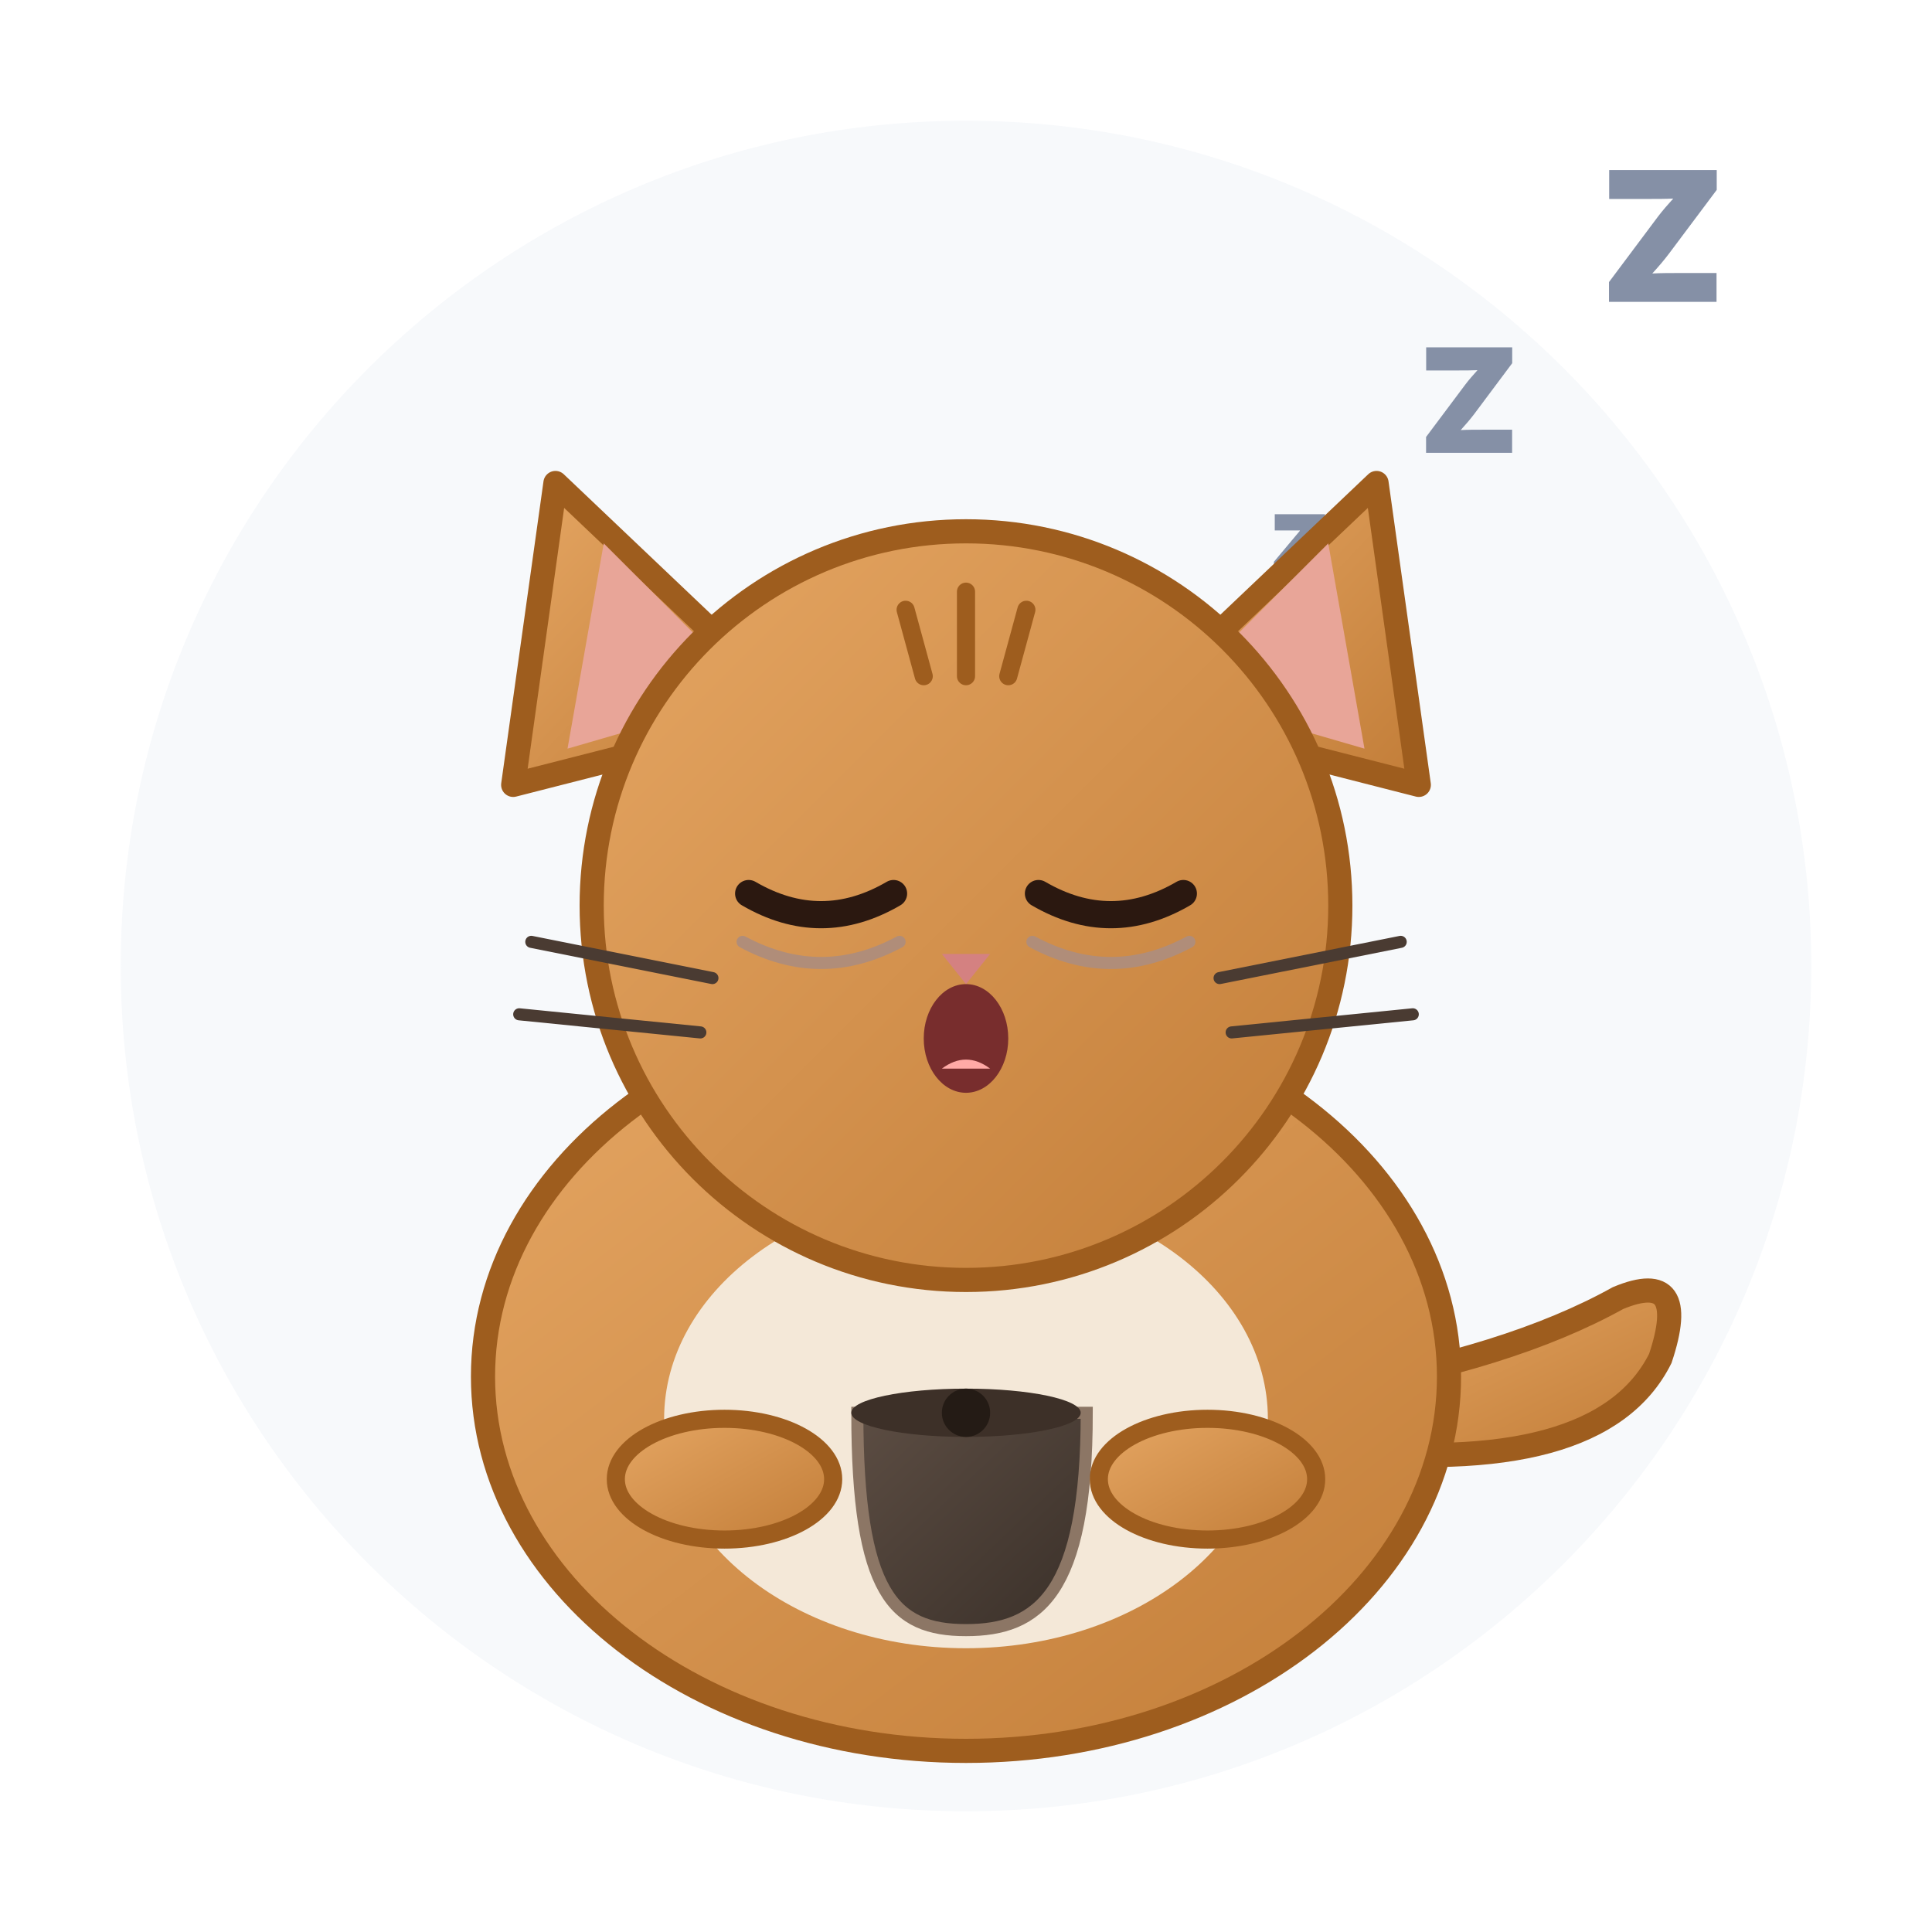
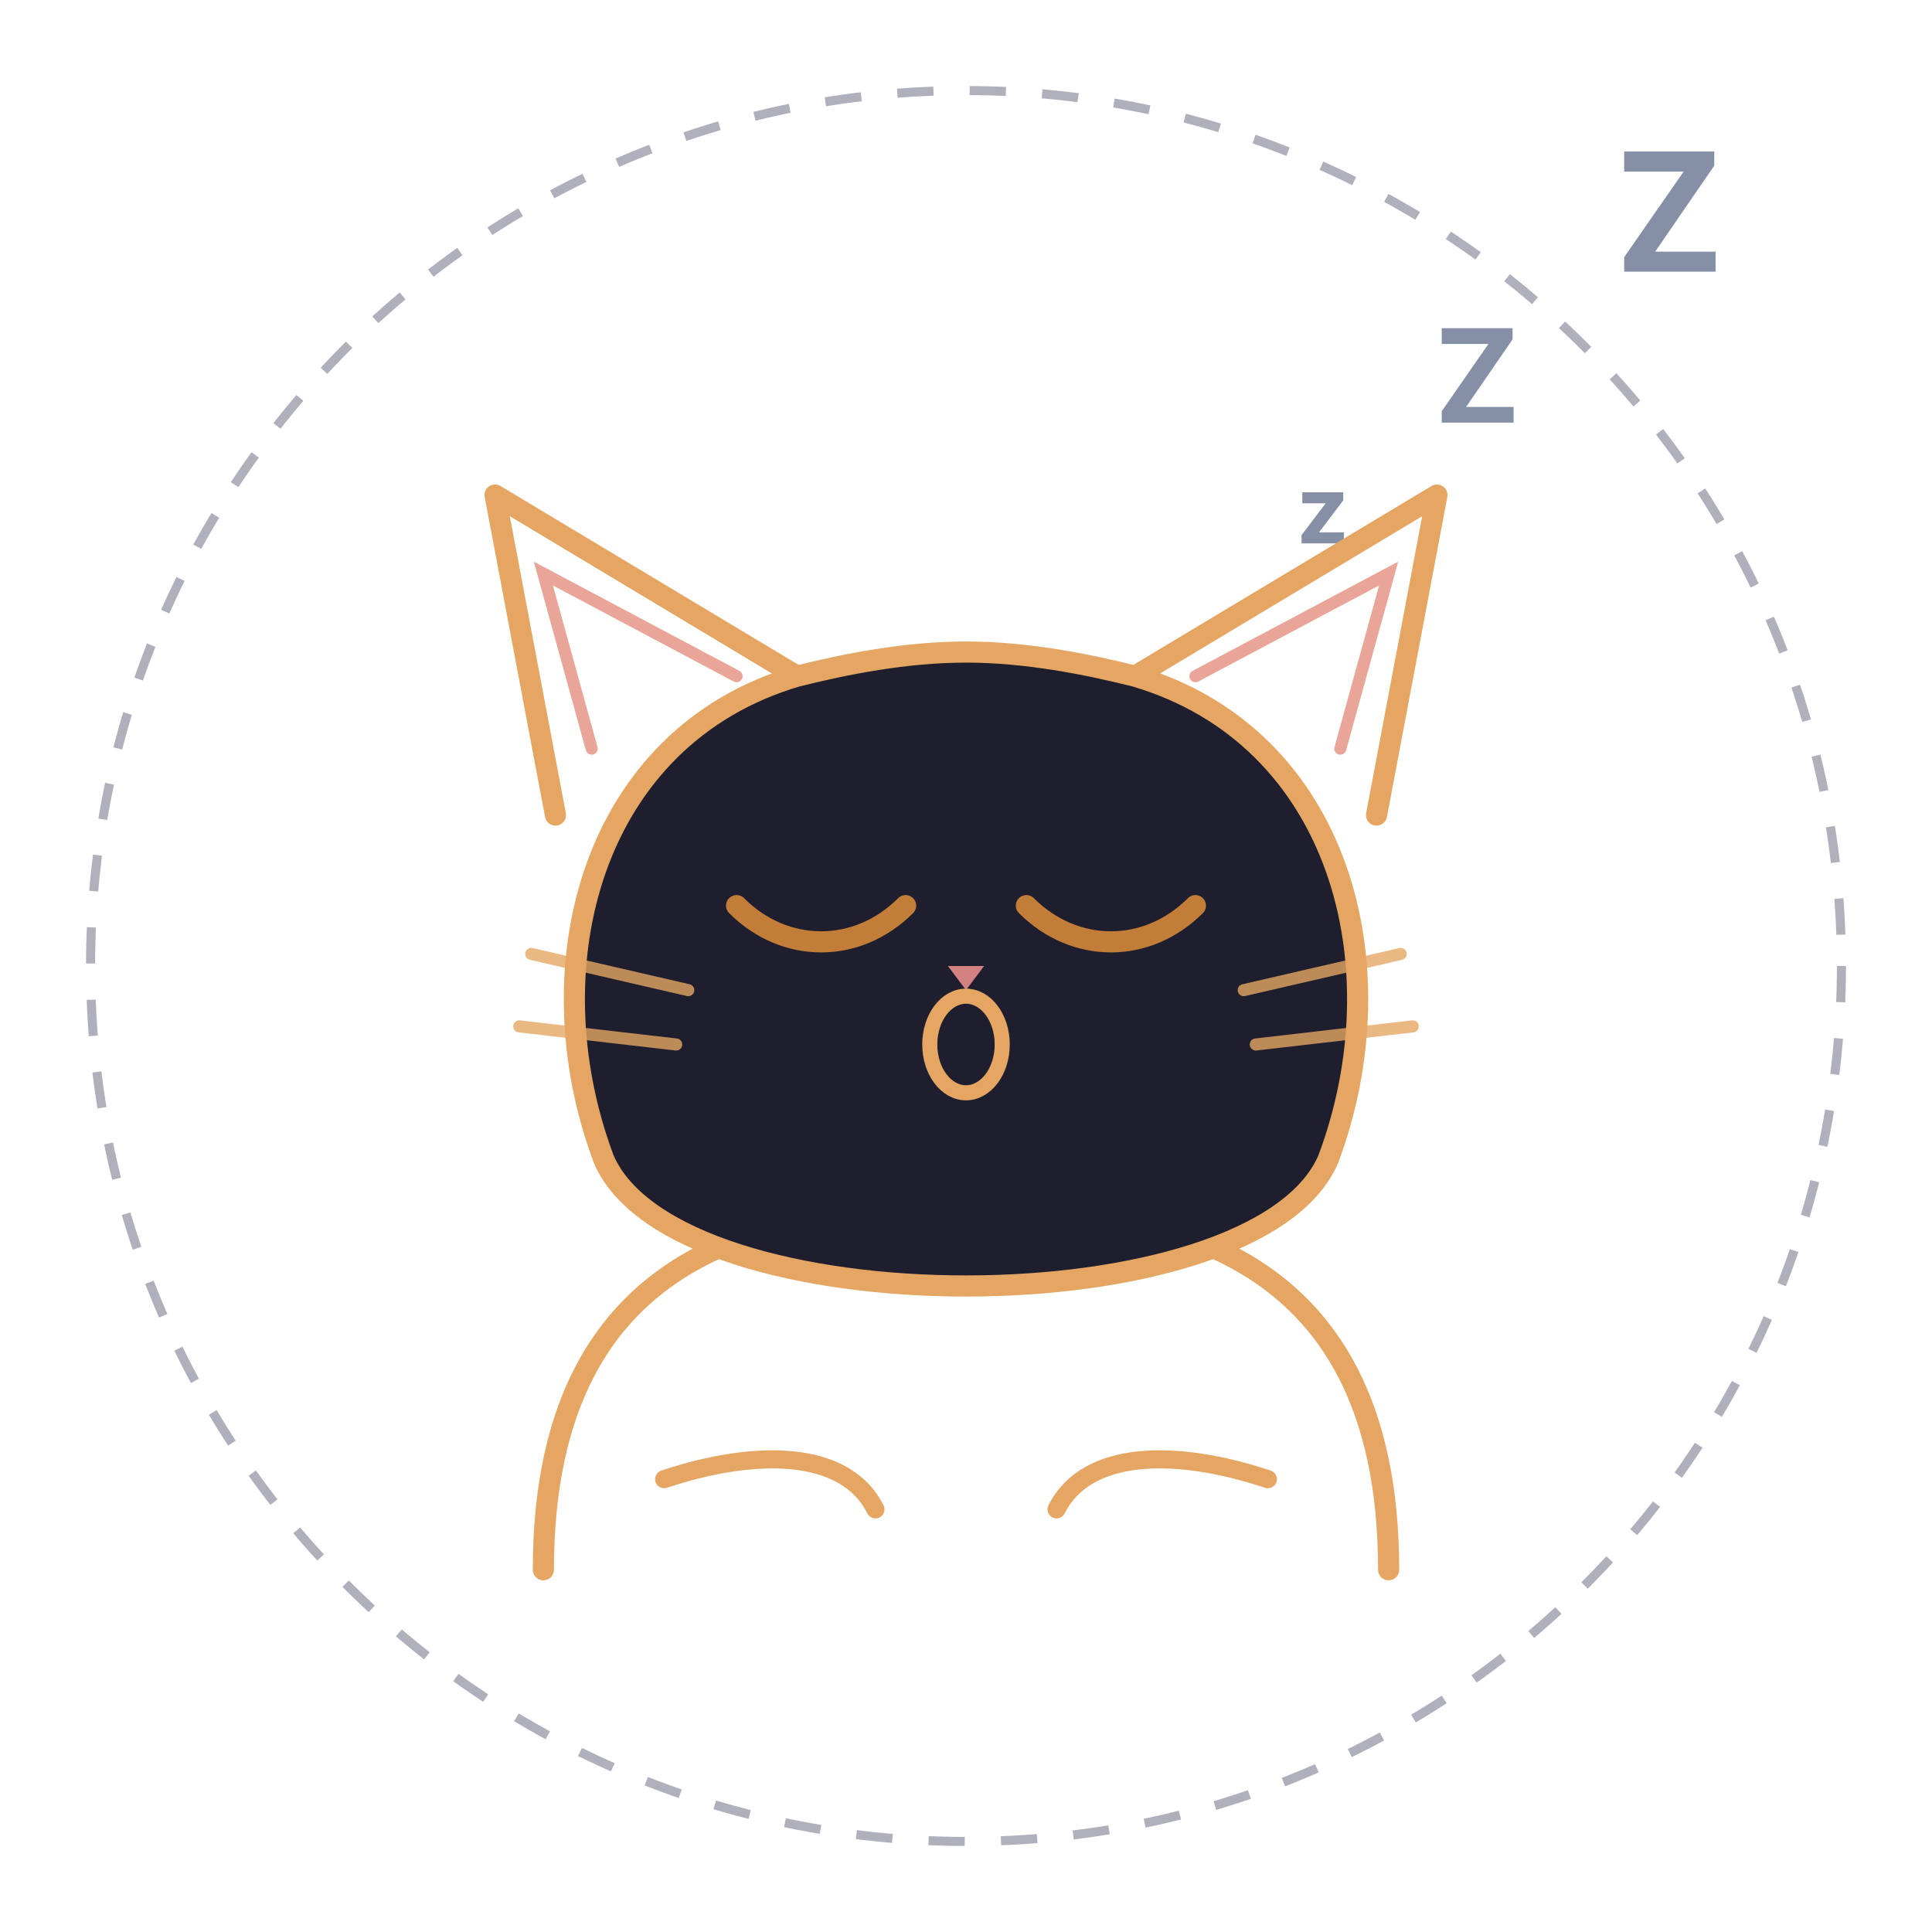
- <svg xmlns="http://www.w3.org/2000/svg" viewBox="0 0 320 320" width="100%" height="100%">
+ <svg xmlns="http://www.w3.org/2000/svg" viewBox="0 0 320 320" width="100%" height="100%" fill="none">
  <defs>
-     <linearGradient id="furGradUykulu" x1="0%" y1="0%" x2="100%" y2="100%">
-       <stop offset="0%" stop-color="#E5A663" />
-       <stop offset="100%" stop-color="#C27D38" />
-     </linearGradient>
-     <linearGradient id="cupGradSleepy" x1="0%" y1="0%" x2="100%" y2="100%">
-       <stop offset="0%" stop-color="#5C4D43" />
-       <stop offset="100%" stop-color="#3A3029" />
-     </linearGradient>
    <style>
      .zzz-1 {
        animation: floatZzz 3s ease-in-out infinite;
-         font-family: 'Arial Rounded MT Bold', -apple-system, BlinkMacSystemFont, sans-serif;
-         font-weight: 900;
+         font-family: -apple-system, BlinkMacSystemFont, 'Segoe UI', Roboto, sans-serif;
+         font-weight: 700;
        fill: #8590A6;
      }
      .zzz-2 {
        animation: floatZzz 3s ease-in-out 1s infinite;
-         font-family: 'Arial Rounded MT Bold', -apple-system, BlinkMacSystemFont, sans-serif;
-         font-weight: 900;
+         font-family: -apple-system, BlinkMacSystemFont, 'Segoe UI', Roboto, sans-serif;
+         font-weight: 700;
        fill: #8590A6;
      }
      .zzz-3 {
        animation: floatZzz 3s ease-in-out 2s infinite;
-         font-family: 'Arial Rounded MT Bold', -apple-system, BlinkMacSystemFont, sans-serif;
-         font-weight: 900;
+         font-family: -apple-system, BlinkMacSystemFont, 'Segoe UI', Roboto, sans-serif;
+         font-weight: 700;
        fill: #8590A6;
-       }
-       .tail-sleepy {
-         transform-origin: 230px 245px;
-         animation: slowTail 4s ease-in-out infinite alternate;
      }
      .head-nod {
        transform-origin: 160px 210px;
        animation: sleepyNod 4s ease-in-out infinite;
      }
      @keyframes floatZzz {
        0% { opacity: 0; transform: translate(0px, 0px) scale(0.6); }
-         40% { opacity: 0.9; transform: translate(12px, -18px) scale(1); }
-         80% { opacity: 0.7; transform: translate(25px, -36px) scale(1.3); }
-         100% { opacity: 0; transform: translate(32px, -48px) scale(1.5); }
-       }
-       @keyframes slowTail {
-         0% { transform: rotate(0deg); }
-         100% { transform: rotate(8deg); }
+         40% { opacity: 0.9; transform: translate(10px, -15px) scale(1); }
+         80% { opacity: 0.7; transform: translate(22px, -32px) scale(1.3); }
+         100% { opacity: 0; transform: translate(30px, -45px) scale(1.5); }
      }
      @keyframes sleepyNod {
        0%, 100% { transform: rotate(0deg) translateY(0px); }
-         50% { transform: rotate(3deg) translateY(6px); }
+         50% { transform: rotate(2.5deg) translateY(5px); }
      }
    </style>
  </defs>
-   <circle cx="160" cy="160" r="140" fill="#EAEFF5" opacity="0.4" />
+   <circle cx="160" cy="160" r="145" stroke="var(--vscode-widget-border, #3A3A5A)" stroke-width="1.5" stroke-dasharray="6 6" opacity="0.4" />
  <g>
-     <text x="210" y="95" font-size="18" class="zzz-1">z</text>
-     <text x="235" y="75" font-size="24" class="zzz-2">Z</text>
-     <text x="265" y="50" font-size="30" class="zzz-3">Z</text>
+     <text x="215" y="90" font-size="16" class="zzz-1">z</text>
+     <text x="238" y="70" font-size="22" class="zzz-2">Z</text>
+     <text x="268" y="45" font-size="28" class="zzz-3">Z</text>
  </g>
-   <path class="tail-sleepy" d="M220,240 Q265,245 275,225 Q280,210 268,215 Q250,225 220,230 Z" fill="url(#furGradUykulu)" stroke="#9E5D1E" stroke-width="4" stroke-linecap="round" />
-   <ellipse cx="160" cy="228" rx="80" ry="62" fill="url(#furGradUykulu)" stroke="#9E5D1E" stroke-width="4" />
-   <ellipse cx="160" cy="235" rx="50" ry="38" fill="#F4E8D8" />
+   <path d="M90,260 C90,205 130,200 160,200 C190,200 230,205 230,260" stroke="#E5A663" stroke-width="3.5" stroke-linecap="round" stroke-linejoin="round" />
  <g class="head-nod">
-     <polygon points="85,130 92,80 132,118" fill="url(#furGradUykulu)" stroke="#9E5D1E" stroke-width="4" stroke-linejoin="round" />
-     <polygon points="94,124 100,90 125,115" fill="#E8A598" />
-     <polygon points="235,130 228,80 188,118" fill="url(#furGradUykulu)" stroke="#9E5D1E" stroke-width="4" stroke-linejoin="round" />
-     <polygon points="226,124 220,90 195,115" fill="#E8A598" />
-     <circle cx="160" cy="150" r="62" fill="url(#furGradUykulu)" stroke="#9E5D1E" stroke-width="4" />
-     <path d="M160,98 L160,112 M150,101 L153,112 M170,101 L167,112" stroke="#9E5D1E" stroke-width="3" stroke-linecap="round" />
-     <g>
-       <path d="M124,148 Q136,155 148,148" fill="none" stroke="#2B1810" stroke-width="4.5" stroke-linecap="round" />
-       <path d="M123,156 Q136,163 149,156" fill="none" stroke="#B08D79" stroke-width="2" stroke-linecap="round" />
-       <path d="M172,148 Q184,155 196,148" fill="none" stroke="#2B1810" stroke-width="4.5" stroke-linecap="round" />
-       <path d="M171,156 Q184,163 197,156" fill="none" stroke="#B08D79" stroke-width="2" stroke-linecap="round" />
-     </g>
-     <polygon points="156,158 164,158 160,163" fill="#D48181" />
-     <ellipse cx="160" cy="172" rx="7" ry="9" fill="#782D2D" />
-     <path d="M156,177 Q160,174 164,177" fill="#FFAAA6" />
-     <line x1="88" y1="156" x2="118" y2="162" stroke="#4A3B32" stroke-width="2" stroke-linecap="round" />
-     <line x1="86" y1="168" x2="116" y2="171" stroke="#4A3B32" stroke-width="2" stroke-linecap="round" />
-     <line x1="232" y1="156" x2="202" y2="162" stroke="#4A3B32" stroke-width="2" stroke-linecap="round" />
-     <line x1="234" y1="168" x2="204" y2="171" stroke="#4A3B32" stroke-width="2" stroke-linecap="round" />
+     <path d="M92,135 L82,82 L132,112" stroke="#E5A663" stroke-width="3.5" stroke-linecap="round" stroke-linejoin="round" />
+     <path d="M98,124 L90,95 L122,112" stroke="#E8A598" stroke-width="2" stroke-linecap="round" />
+     <path d="M228,135 L238,82 L188,112" stroke="#E5A663" stroke-width="3.5" stroke-linecap="round" stroke-linejoin="round" />
+     <path d="M222,124 L230,95 L198,112" stroke="#E8A598" stroke-width="2" stroke-linecap="round" />
+     <path d="M132,112 C140,110 150,108 160,108 C170,108 180,110 188,112 C222,122 232,160 220,192 C208,220 112,220 100,192 C88,160 98,122 132,112 Z" stroke="#E5A663" stroke-width="3.5" stroke-linecap="round" stroke-linejoin="round" fill="var(--vscode-editor-background, #1E1E2E)" />
+     <path d="M122,150 C130,158 142,158 150,150" stroke="#C27D38" stroke-width="3.5" stroke-linecap="round" />
+     <path d="M170,150 C178,158 190,158 198,150" stroke="#C27D38" stroke-width="3.5" stroke-linecap="round" />
+     <path d="M157,160 L163,160 L160,164 Z" fill="#D48181" />
+     <ellipse cx="160" cy="173" rx="6" ry="8" stroke="#E5A663" stroke-width="2.5" />
+     <line x1="88" y1="158" x2="114" y2="164" stroke="#E5A663" stroke-width="2" stroke-linecap="round" opacity="0.8" />
+     <line x1="86" y1="170" x2="112" y2="173" stroke="#E5A663" stroke-width="2" stroke-linecap="round" opacity="0.8" />
+     <line x1="232" y1="158" x2="206" y2="164" stroke="#E5A663" stroke-width="2" stroke-linecap="round" opacity="0.8" />
+     <line x1="234" y1="170" x2="208" y2="173" stroke="#E5A663" stroke-width="2" stroke-linecap="round" opacity="0.8" />
  </g>
-   <g transform="translate(130, 222)">
-     <path d="M12,12 L50,12 C50,42 42,48 30,48 C18,48 12,42 12,12 Z" fill="url(#cupGradSleepy)" stroke="#8C7665" stroke-width="2" />
-     <ellipse cx="30" cy="12" rx="19" ry="4" fill="#3D3028" />
-     <circle cx="30" cy="12" r="4" fill="#241B15" />
-   </g>
-   <ellipse cx="120" cy="245" rx="18" ry="10" fill="url(#furGradUykulu)" stroke="#9E5D1E" stroke-width="3" />
-   <ellipse cx="200" cy="245" rx="18" ry="10" fill="url(#furGradUykulu)" stroke="#9E5D1E" stroke-width="3" />
+   <path d="M110,245 C125,240 140,240 145,250" stroke="#E5A663" stroke-width="3" stroke-linecap="round" />
+   <path d="M210,245 C195,240 180,240 175,250" stroke="#E5A663" stroke-width="3" stroke-linecap="round" />
</svg>
